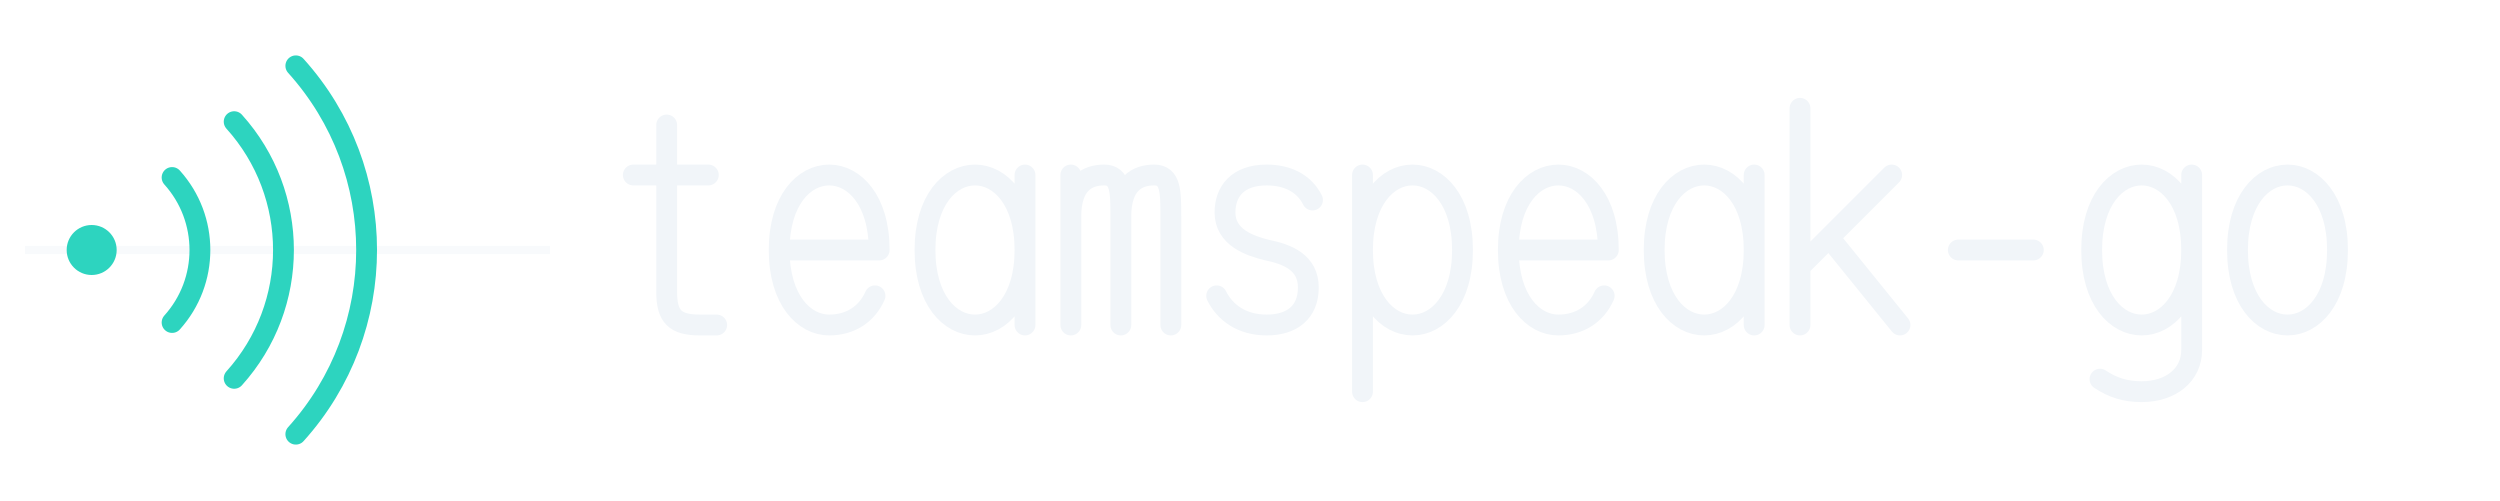
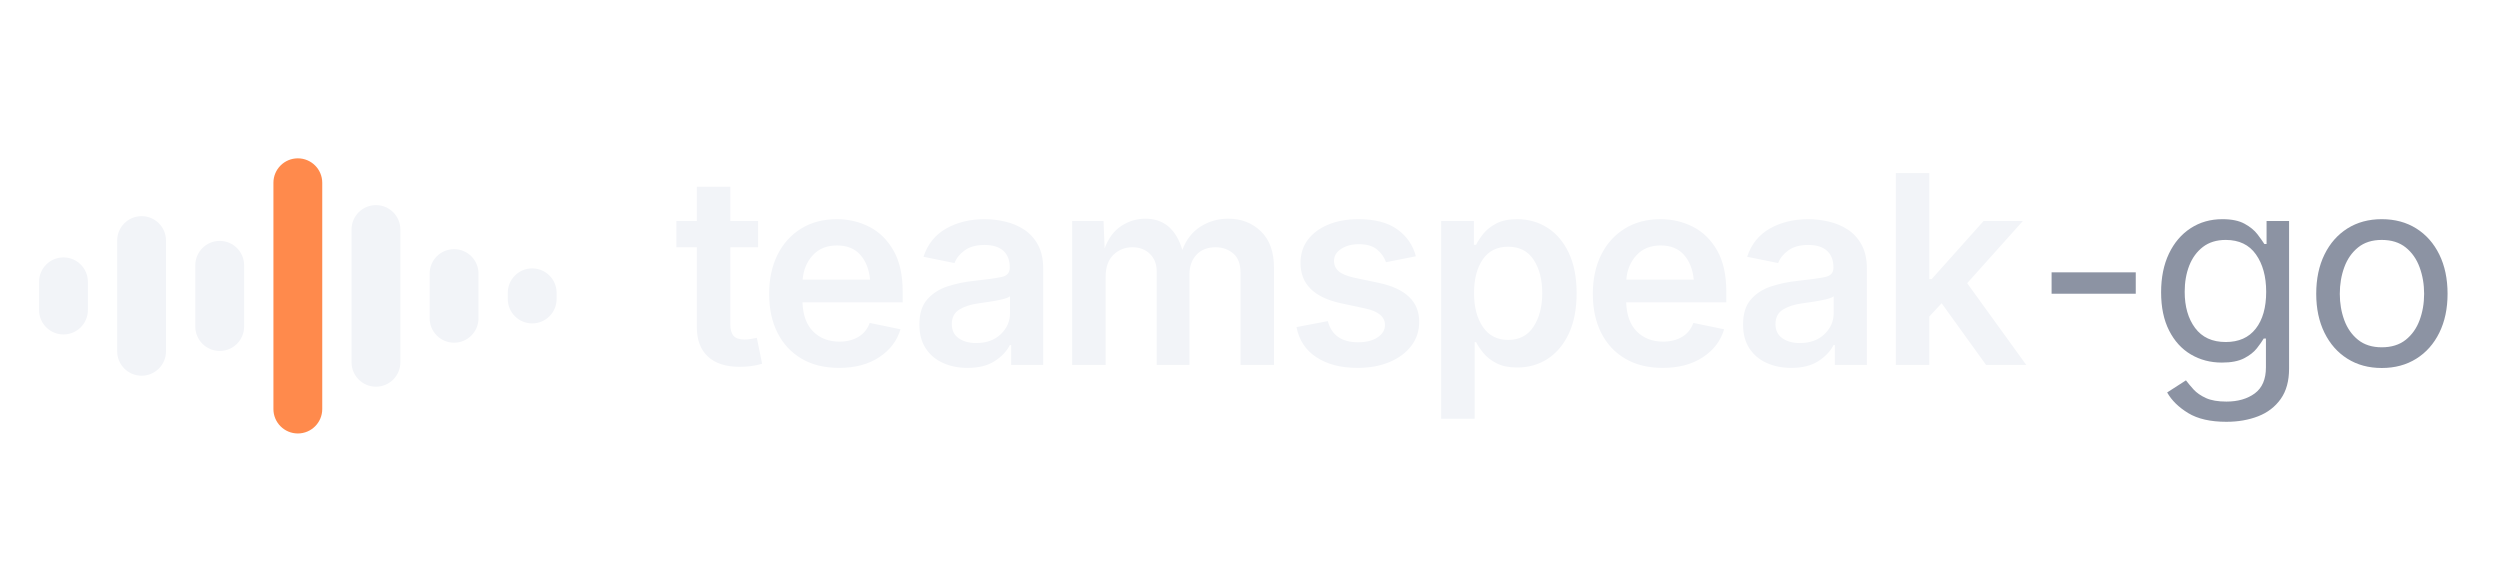
- <svg xmlns="http://www.w3.org/2000/svg" viewBox="0 0 600 120" fill="none" role="img" aria-label="teamspeak-go">
-   <path d="M6 60H132" stroke="#f1f5f9" stroke-opacity=".45" stroke-width="2" />
-   <g stroke="#2dd4bf" stroke-width="5" stroke-linecap="round">
-     <path d="M41.3 42.6A26 26 0 0 1 41.3 77.4" />
-     <path d="M56.2 29.2A46 46 0 0 1 56.2 90.8" />
-     <path d="M71 15.8A66 66 0 0 1 71 104.2" />
-   </g>
-   <circle cx="22" cy="60" r="6" fill="#2dd4bf" />
-   <g stroke="#f1f5f9" stroke-width="5" stroke-linecap="round" stroke-linejoin="round">
-     <path transform="translate(152 42)" d="M8 -12V28C8 34 10 36 16 36H20M0 0H18" />
-     <path transform="translate(187 42)" d="M0 18H24C24 6 18 0 12 0C6 0 0 6 0 18C0 30 6 36 12 36C17 36 21 33.5 23 29" />
-     <path transform="translate(222 42)" d="M0 18C0 6 6 0 12 0S24 6 24 18S18 36 12 36S0 30 0 18ZM24 0V36" />
-     <path transform="translate(257 42)" d="M0 36V0M0 10C0 2 4 0 8 0S12 4 12 10V36M12 10C12 2 16 0 20 0S24 4 24 10V36" />
-     <path transform="translate(292 42)" d="M23 6C21 2 17 0 12 0C5 0 2 4 2 9C2 15 8 17 12 18C17 19 22 21 22 27C22 33 18 36 12 36C6 36 2 33 0 29" />
-     <path transform="translate(327 42)" d="M0 0V52M0 18C0 6 6 0 12 0S24 6 24 18S18 36 12 36S0 30 0 18Z" />
-     <path transform="translate(362 42)" d="M0 18H24C24 6 18 0 12 0C6 0 0 6 0 18C0 30 6 36 12 36C17 36 21 33.5 23 29" />
-     <path transform="translate(397 42)" d="M0 18C0 6 6 0 12 0S24 6 24 18S18 36 12 36S0 30 0 18ZM24 0V36" />
-     <path transform="translate(432 42)" d="M0 -16V36M22 0L0 22M7 15L24 36" />
-     <path transform="translate(467 42)" d="M3 18H21" />
-     <path transform="translate(502 42)" d="M0 18C0 6 6 0 12 0S24 6 24 18S18 36 12 36S0 30 0 18ZM24 0V42C24 48 19 52 12 52C8 52 5 51 2 49" />
-     <path transform="translate(537 42)" d="M0 18C0 6 6 0 12 0S24 6 24 18S18 36 12 36S0 30 0 18Z" />
-   </g>
+ <svg xmlns="http://www.w3.org/2000/svg" viewBox="0 0 512.03 120" width="512.03" height="120">
+   <rect x="8" y="52.72" width="10" height="15.78" rx="5" fill="#F2F4F8" />
+   <rect x="24" y="44.27" width="10" height="32.68" rx="5" fill="#F2F4F8" />
+   <rect x="40" y="49.34" width="10" height="22.54" rx="5" fill="#F2F4F8" />
+   <rect x="56" y="32.43" width="10" height="56.35" rx="5" fill="#FF8A4C" />
+   <rect x="72" y="42.01" width="10" height="37.19" rx="5" fill="#F2F4F8" />
+   <rect x="88" y="51.03" width="10" height="19.16" rx="5" fill="#F2F4F8" />
+   <rect x="104" y="54.97" width="10" height="11.27" rx="5" fill="#F2F4F8" />
+   <path fill="#F2F4F8" d="M155.27 45.26V50.64H149.58V66.43Q149.58 68.04 150.25 68.79Q150.92 69.54 152.5 69.54Q152.98 69.54 153.74 69.43Q154.51 69.31 155.01 69.2L156.09 74.5Q154.95 74.84 153.77 74.99Q152.58 75.13 151.5 75.13Q147.25 75.13 144.99 73.03Q142.72 70.92 142.72 67.01V50.64H138.53V45.26H142.72V38.25H149.58V45.26ZM171.85 75.35Q167.39 75.35 164.19 73.47Q160.99 71.6 159.26 68.2Q157.53 64.8 157.53 60.18Q157.53 55.65 159.23 52.21Q160.93 48.77 164.06 46.83Q167.18 44.89 171.4 44.89Q174.99 44.89 178.06 46.46Q181.13 48.03 183 51.31Q184.88 54.59 184.88 59.76V61.92H164.36Q164.49 65.85 166.56 67.91Q168.63 69.97 171.93 69.97Q174.2 69.97 175.82 68.99Q177.44 68.02 178.13 66.14L184.43 67.44Q183.37 71 180.06 73.17Q176.75 75.35 171.85 75.35ZM164.39 57.26H178.2Q177.89 54.09 176.19 52.18Q174.49 50.27 171.43 50.27Q168.29 50.27 166.46 52.29Q164.63 54.3 164.39 57.26ZM198.16 75.35Q195.36 75.35 193.12 74.33Q190.88 73.32 189.59 71.34Q188.3 69.36 188.3 66.46Q188.3 63.14 189.92 61.31Q191.54 59.47 194.11 58.64Q196.68 57.81 199.53 57.52Q203.38 57.1 205.09 56.74Q206.81 56.39 206.81 54.86V54.73Q206.81 52.56 205.49 51.36Q204.17 50.17 201.67 50.17Q199.08 50.17 197.55 51.3Q196.02 52.43 195.5 53.88L189.14 52.59Q190.43 48.69 193.82 46.79Q197.21 44.89 201.64 44.89Q203.72 44.89 205.85 45.38Q207.97 45.87 209.73 47.01Q211.5 48.16 212.58 50.13Q213.66 52.09 213.66 55.04V74.74H207.1V70.68H206.83Q205.86 72.58 203.72 73.96Q201.59 75.35 198.16 75.35ZM199.93 70.26Q203.09 70.26 204.98 68.44Q206.86 66.62 206.86 64.17V60.69Q206.39 61.05 205.17 61.33Q203.96 61.61 202.6 61.81Q201.24 62 200.35 62.14Q198.03 62.45 196.49 63.4Q194.94 64.35 194.94 66.38Q194.94 68.28 196.34 69.27Q197.74 70.26 199.93 70.26ZM219.59 74.74V45.26H226.02L226.24 50.88Q227.4 47.74 229.68 46.26Q231.96 44.79 234.59 44.79Q240.24 44.79 242.16 51.19Q243.35 48 245.91 46.39Q248.46 44.79 251.57 44.79Q255.56 44.79 258.24 47.37Q260.93 49.95 260.93 54.86V74.74H254.08V55.91Q254.08 53.17 252.58 51.91Q251.07 50.64 248.96 50.64Q246.46 50.64 245.03 52.2Q243.61 53.75 243.61 56.23V74.74H236.91V55.6Q236.91 53.36 235.52 52Q234.12 50.64 231.93 50.64Q229.66 50.64 228.05 52.18Q226.45 53.72 226.45 56.68V74.74ZM278.02 75.35Q272.93 75.35 269.62 73.17Q266.31 71 265.54 66.99L271.95 65.77Q273.11 70.1 278.15 70.1Q280.68 70.1 282.17 69.08Q283.66 68.07 283.66 66.57Q283.66 64.06 279.68 63.19L274.64 62.11Q266.36 60.32 266.36 53.86Q266.36 51.11 267.86 49.11Q269.37 47.11 272.04 46Q274.72 44.89 278.25 44.89Q283.26 44.89 286.18 46.97Q289.09 49.06 289.99 52.49L283.87 53.7Q283.34 52.17 282.02 51.09Q280.7 50.01 278.33 50.01Q276.17 50.01 274.69 50.97Q273.22 51.93 273.22 53.43Q273.22 54.73 274.18 55.56Q275.14 56.39 277.41 56.89L282.42 57.94Q290.67 59.71 290.67 65.91Q290.67 68.7 289.06 70.82Q287.45 72.95 284.59 74.15Q281.73 75.35 278.02 75.35ZM295.17 85.76V45.26H301.87V50.14H302.32Q302.82 49.11 303.8 47.88Q304.77 46.66 306.46 45.77Q308.15 44.89 310.76 44.89Q314.16 44.89 316.91 46.63Q319.67 48.37 321.29 51.76Q322.91 55.15 322.91 60.05Q322.91 64.9 321.32 68.31Q319.72 71.71 316.98 73.49Q314.24 75.27 310.73 75.27Q308.2 75.27 306.53 74.41Q304.85 73.55 303.85 72.34Q302.85 71.13 302.32 70.07H302.03V85.76ZM308.89 69.62Q312.31 69.62 314.09 66.9Q315.87 64.17 315.87 60.03Q315.87 55.91 314.12 53.22Q312.37 50.53 308.89 50.53Q305.48 50.53 303.69 53.13Q301.9 55.73 301.9 60.03Q301.9 64.32 303.72 66.97Q305.54 69.62 308.89 69.62ZM340.55 75.35Q336.09 75.35 332.89 73.47Q329.68 71.6 327.96 68.2Q326.23 64.8 326.23 60.18Q326.23 55.65 327.93 52.21Q329.63 48.77 332.76 46.83Q335.88 44.89 340.1 44.89Q343.69 44.89 346.76 46.46Q349.83 48.03 351.7 51.31Q353.57 54.59 353.57 59.76V61.92H333.06Q333.19 65.85 335.26 67.91Q337.33 69.97 340.63 69.97Q342.89 69.97 344.52 68.99Q346.14 68.02 346.82 66.14L353.12 67.44Q352.07 71 348.76 73.17Q345.45 75.35 340.55 75.35ZM333.09 57.26H346.9Q346.59 54.09 344.88 52.18Q343.18 50.27 340.13 50.27Q336.99 50.27 335.16 52.29Q333.32 54.3 333.09 57.26ZM366.86 75.35Q364.06 75.35 361.82 74.33Q359.58 73.32 358.29 71.34Q357 69.36 357 66.46Q357 63.14 358.62 61.31Q360.24 59.47 362.81 58.64Q365.38 57.81 368.23 57.52Q372.08 57.1 373.79 56.74Q375.51 56.39 375.51 54.86V54.73Q375.51 52.56 374.19 51.36Q372.87 50.17 370.36 50.17Q367.78 50.17 366.25 51.3Q364.72 52.43 364.19 53.88L357.84 52.59Q359.13 48.69 362.52 46.79Q365.91 44.89 370.34 44.89Q372.42 44.89 374.54 45.38Q376.67 45.87 378.43 47.01Q380.2 48.16 381.28 50.13Q382.36 52.09 382.36 55.04V74.74H375.8V70.68H375.53Q374.56 72.58 372.42 73.96Q370.28 75.35 366.86 75.35ZM368.62 70.26Q371.79 70.26 373.67 68.44Q375.56 66.62 375.56 64.17V60.69Q375.08 61.05 373.87 61.33Q372.66 61.61 371.3 61.81Q369.94 62 369.05 62.14Q366.72 62.45 365.18 63.4Q363.64 64.35 363.64 66.38Q363.64 68.28 365.04 69.27Q366.43 70.26 368.62 70.26ZM388.29 74.74V35.45H395.14V57.15H395.64L406.27 45.26H414.31L402.9 58L415 74.74H406.77L397.67 62.11L395.14 64.83V74.74Z" />
+   <path fill="#8C93A3" d="M437.43 55.78V60.16H420.19V55.78ZM455.99 86.39Q451.09 86.39 448.16 84.6Q445.23 82.81 443.86 80.38L447.71 77.9Q448.35 78.75 449.28 79.78Q450.22 80.8 451.81 81.53Q453.41 82.25 455.99 82.25Q459.52 82.25 461.81 80.57Q464.09 78.88 464.09 75.24V69.33H463.64Q463.14 70.18 462.23 71.34Q461.32 72.5 459.62 73.38Q457.92 74.26 455.07 74.26Q451.54 74.26 448.71 72.59Q445.89 70.92 444.26 67.7Q442.62 64.48 442.62 59.87Q442.62 55.31 444.23 51.94Q445.84 48.58 448.67 46.74Q451.51 44.89 455.17 44.89Q458.02 44.89 459.72 45.83Q461.42 46.76 462.35 47.98Q463.27 49.19 463.77 49.98H464.22V45.26H468.83V75.5Q468.83 79.3 467.12 81.71Q465.4 84.13 462.49 85.26Q459.58 86.39 455.99 86.39ZM455.86 70.05Q459.87 70.05 462 67.32Q464.14 64.59 464.14 59.76Q464.14 55.07 462.04 52.1Q459.95 49.14 455.86 49.14Q453.06 49.14 451.19 50.57Q449.32 52.01 448.38 54.41Q447.45 56.81 447.45 59.76Q447.45 64.3 449.58 67.17Q451.72 70.05 455.86 70.05ZM487.81 75.37Q483.8 75.37 480.78 73.47Q477.77 71.58 476.08 68.15Q474.39 64.72 474.39 60.18Q474.39 55.57 476.08 52.13Q477.77 48.69 480.78 46.79Q483.8 44.89 487.81 44.89Q491.85 44.89 494.88 46.79Q497.91 48.69 499.6 52.13Q501.29 55.57 501.29 60.18Q501.29 64.72 499.6 68.15Q497.91 71.58 494.88 73.47Q491.85 75.37 487.81 75.37ZM487.81 71.13Q490.79 71.13 492.72 69.6Q494.64 68.07 495.56 65.58Q496.49 63.08 496.49 60.18Q496.49 57.26 495.56 54.74Q494.64 52.22 492.72 50.68Q490.79 49.14 487.81 49.14Q484.86 49.14 482.96 50.68Q481.06 52.22 480.14 54.73Q479.22 57.23 479.22 60.18Q479.22 63.08 480.14 65.58Q481.06 68.07 482.96 69.6Q484.86 71.13 487.81 71.13Z" />
</svg>
